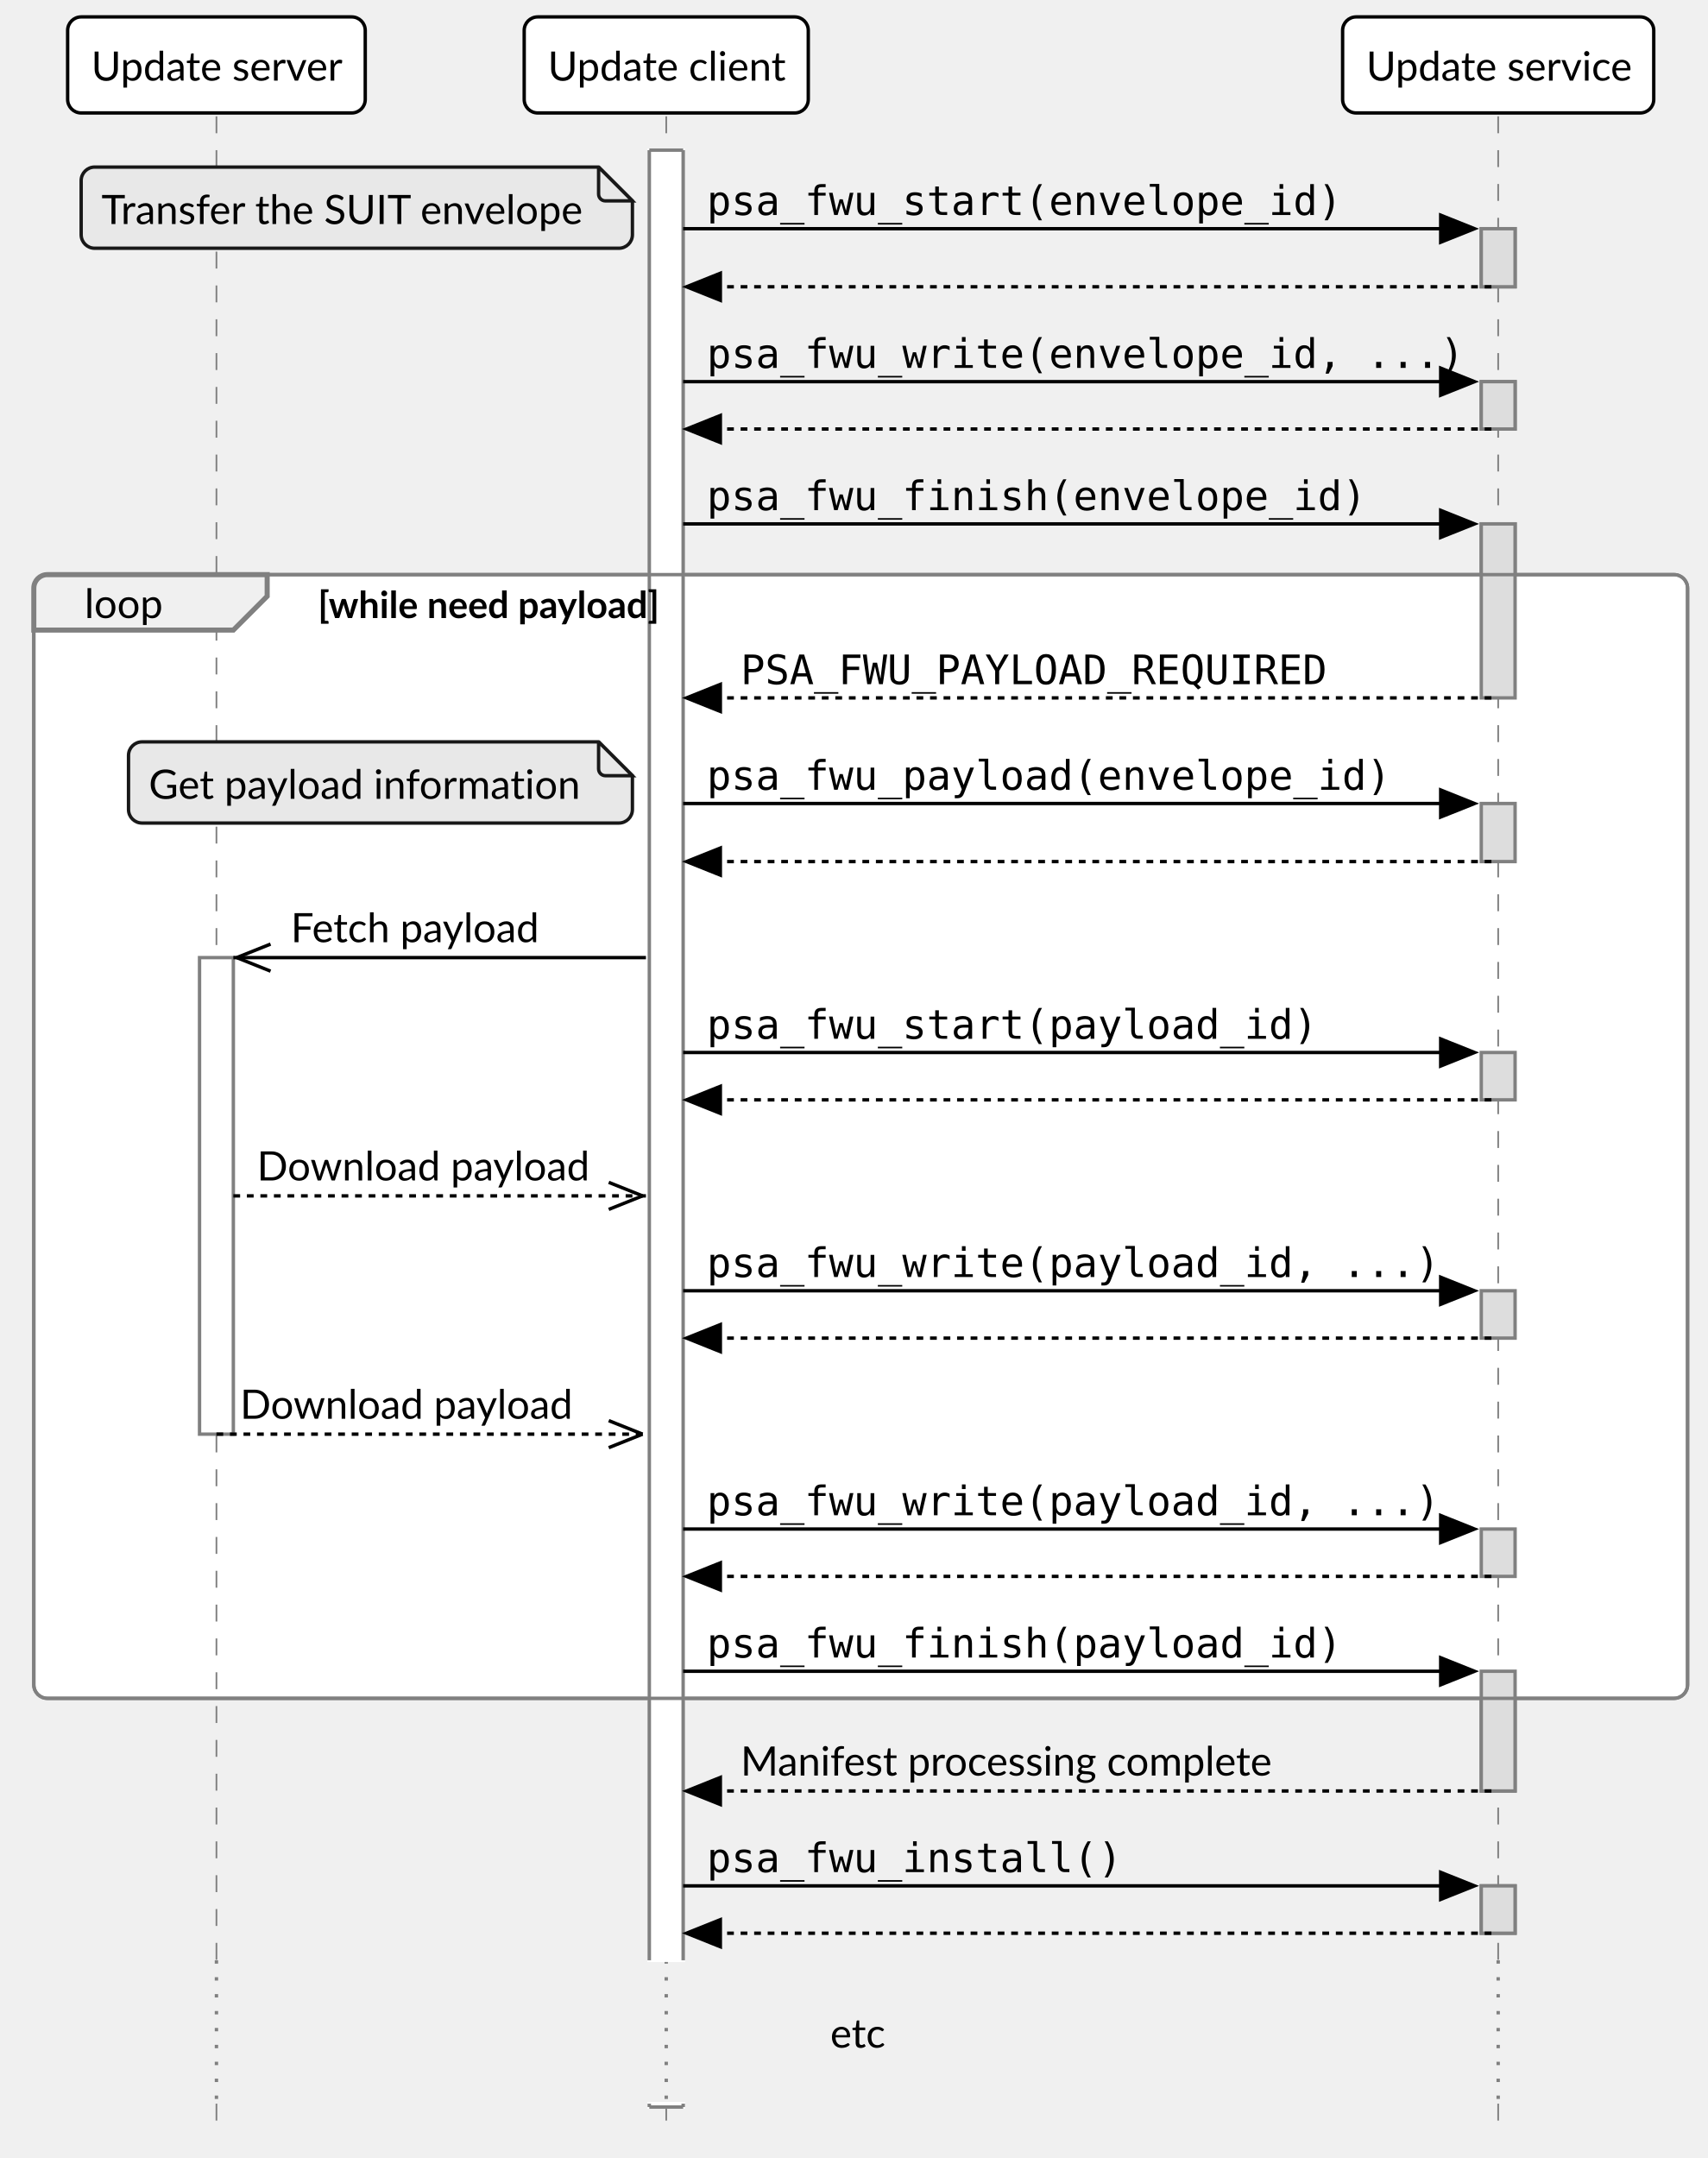
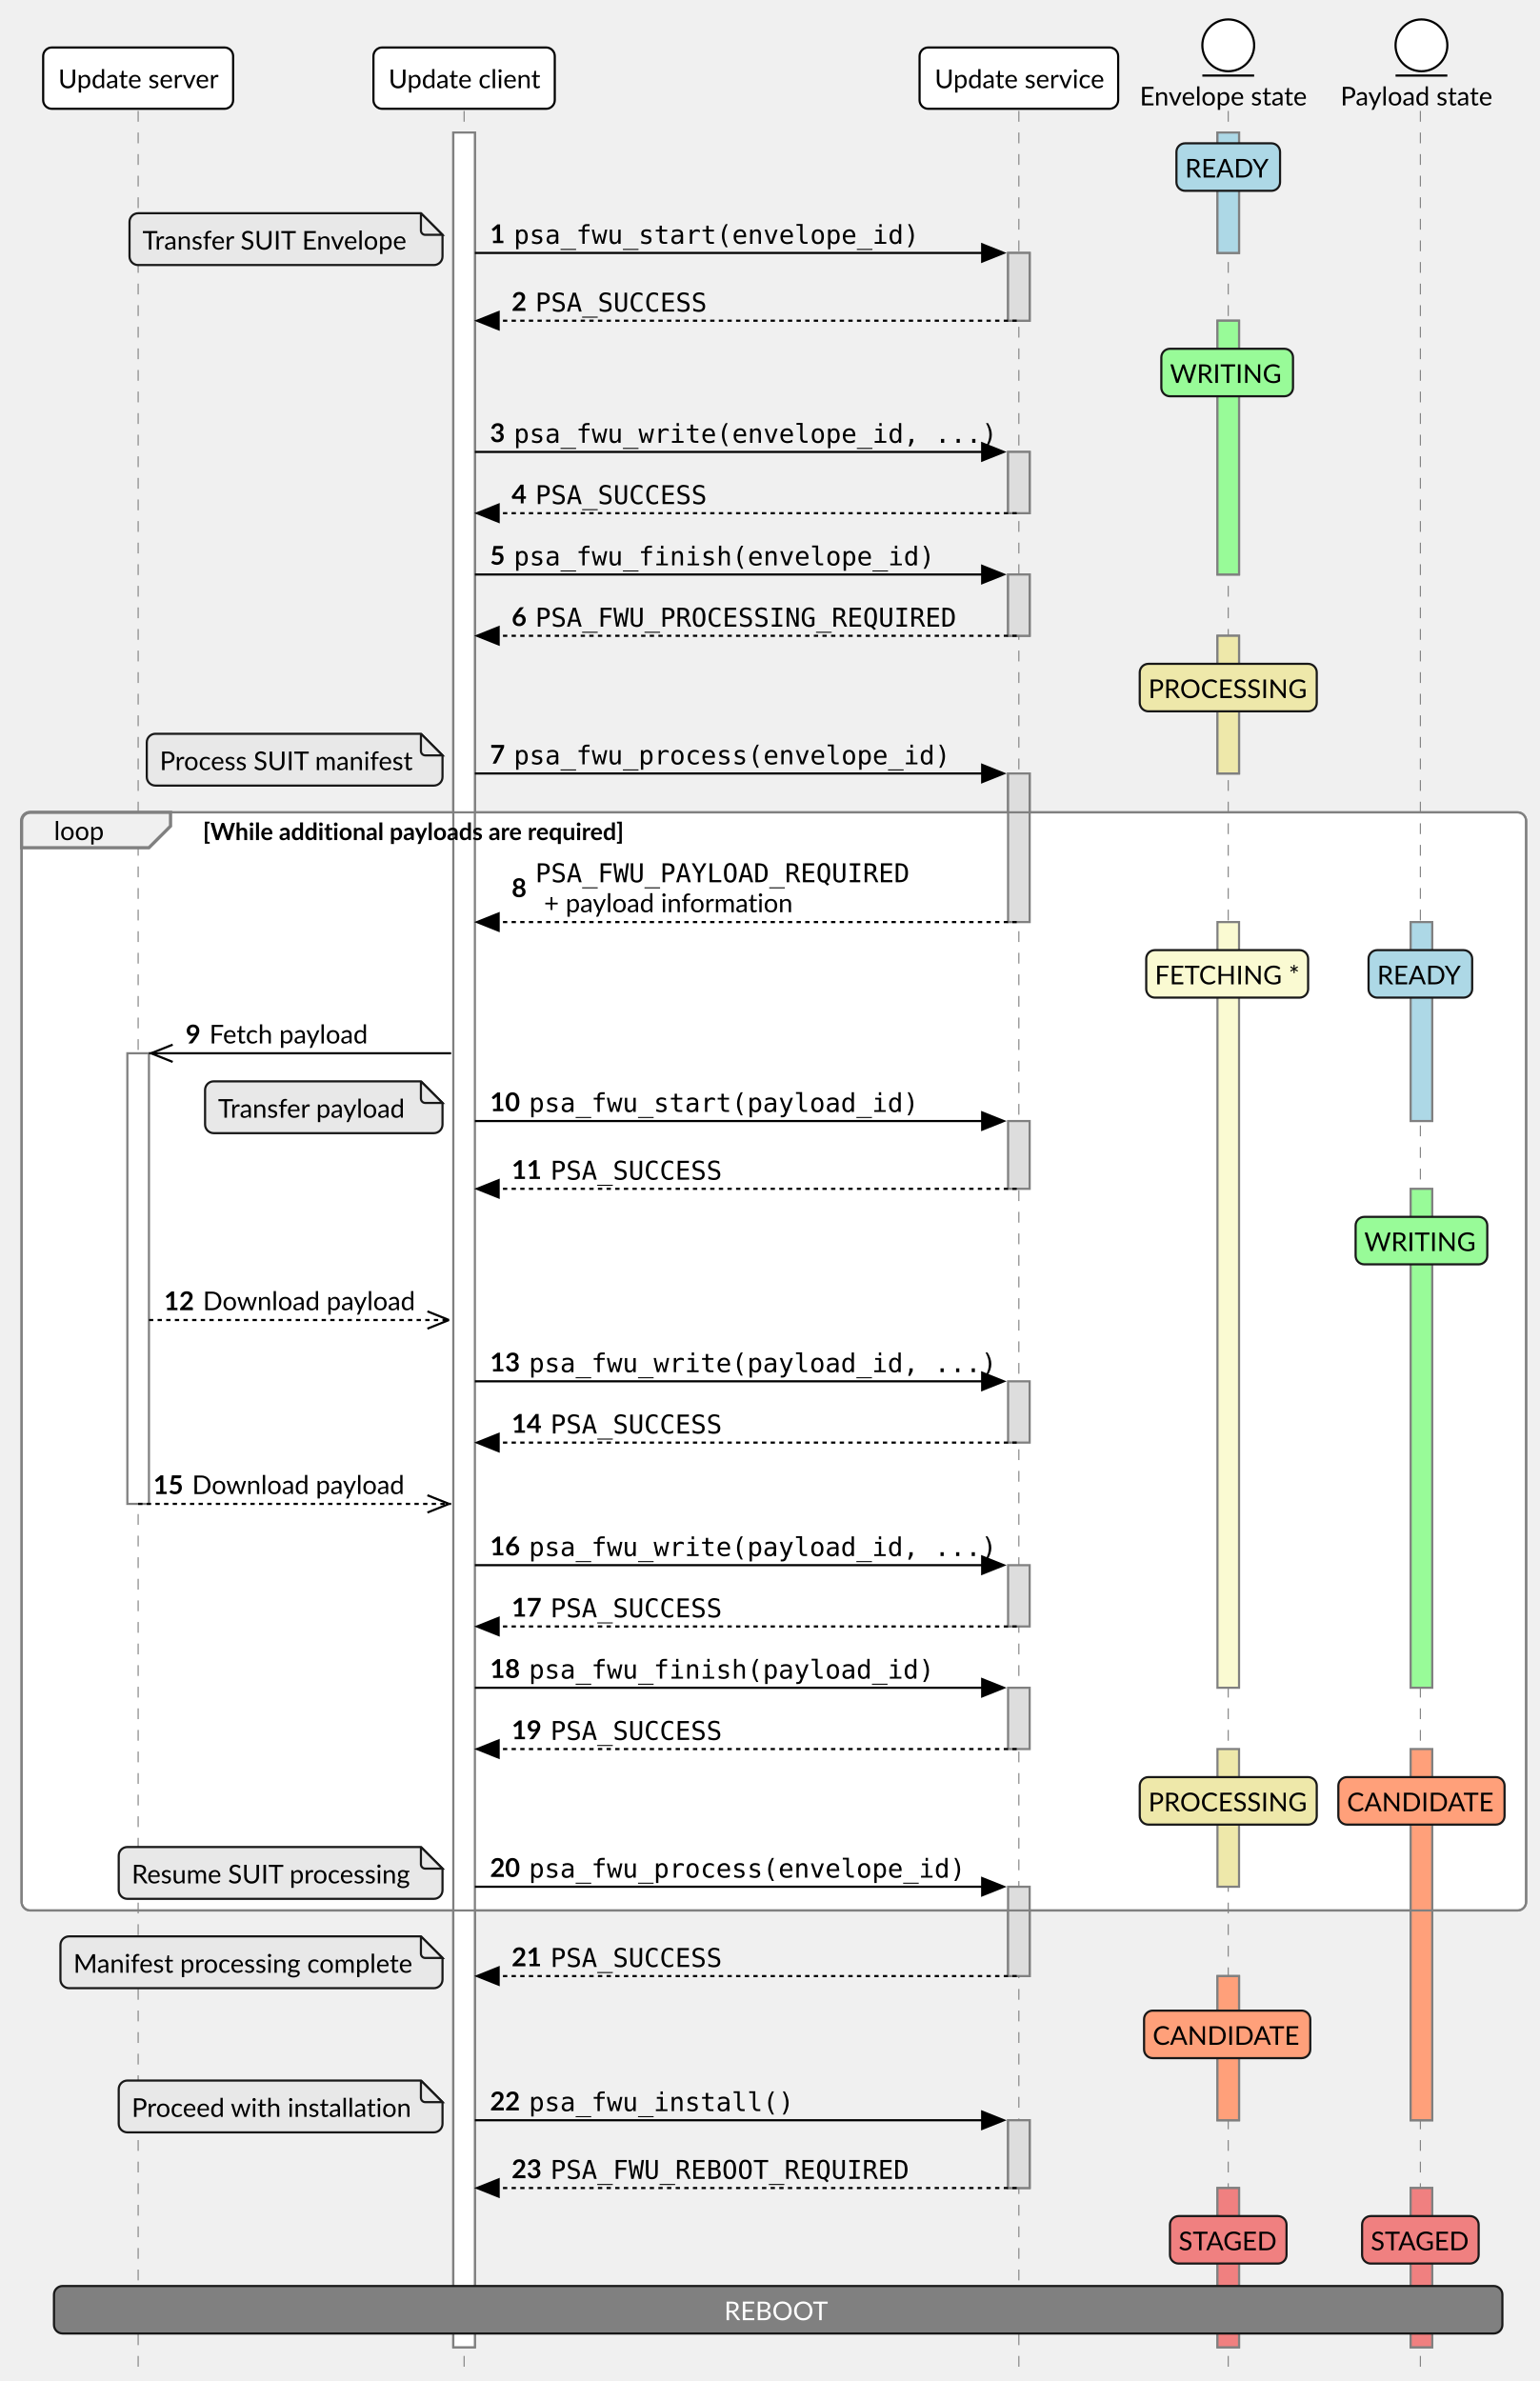
- <svg xmlns="http://www.w3.org/2000/svg" contentStyleType="text/css" height="638px" preserveAspectRatio="none" style="width:505px;height:638px;background:#FFFFFF55;" version="1.1" viewBox="0 0 505 638" width="505px" zoomAndPan="magnify">
+ <svg xmlns="http://www.w3.org/2000/svg" contentStyleType="text/css" height="1103px" preserveAspectRatio="none" style="width:713px;height:1103px;background:#FFFFFF55;" version="1.1" viewBox="0 0 713 1103" width="713px" zoomAndPan="magnify">
  <defs />
  <g>
-     <rect fill="#FFFFFF" height="140.886" style="stroke:#808080;stroke-width:1.0;" width="10" x="59" y="283.113" />
-     <rect fill="#FFFFFF" height="535.151" style="stroke:#FFFFFF;stroke-width:1.0;" width="10" x="192" y="44.392" />
-     <line style="stroke:#808080;stroke-width:1.0;" x1="192" x2="192" y1="44.392" y2="579.543" />
-     <line style="stroke:#808080;stroke-width:1.0;" x1="202" x2="202" y1="44.392" y2="579.543" />
-     <line style="stroke:#808080;stroke-width:1.0;" x1="192" x2="202" y1="44.392" y2="44.392" />
-     <rect fill="#FFFFFF" height="1" style="stroke:#FFFFFF;stroke-width:1.0;" width="10" x="192" y="621.935" />
-     <line style="stroke:#808080;stroke-width:1.0;" x1="192" x2="192" y1="621.935" y2="622.935" />
-     <line style="stroke:#808080;stroke-width:1.0;" x1="202" x2="202" y1="621.935" y2="622.935" />
-     <line style="stroke:#808080;stroke-width:1.0;" x1="192" x2="202" y1="622.935" y2="622.935" />
-     <rect fill="#DDDDDD" height="17.171" style="stroke:#808080;stroke-width:1.0;" width="10" x="438" y="67.614" />
-     <rect fill="#DDDDDD" height="14" style="stroke:#808080;stroke-width:1.0;" width="10" x="438" y="112.835" />
-     <rect fill="#DDDDDD" height="51.443" style="stroke:#808080;stroke-width:1.0;" width="10" x="438" y="154.886" />
-     <rect fill="#DDDDDD" height="17.171" style="stroke:#808080;stroke-width:1.0;" width="10" x="438" y="237.55" />
-     <rect fill="#DDDDDD" height="14" style="stroke:#808080;stroke-width:1.0;" width="10" x="438" y="311.164" />
-     <rect fill="#DDDDDD" height="14" style="stroke:#808080;stroke-width:1.0;" width="10" x="438" y="381.606" />
-     <rect fill="#DDDDDD" height="14" style="stroke:#808080;stroke-width:1.0;" width="10" x="438" y="452.049" />
-     <rect fill="#DDDDDD" height="35.392" style="stroke:#808080;stroke-width:1.0;" width="10" x="438" y="494.1" />
-     <rect fill="#DDDDDD" height="14" style="stroke:#808080;stroke-width:1.0;" width="10" x="438" y="557.543" />
-     <rect fill="#FFFFFF" height="332.214" rx="4" ry="4" style="stroke:#808080;stroke-width:1.0;" width="489" x="10" y="169.886" />
-     <line style="stroke:#808080;stroke-width:0.5;stroke-dasharray:5.0,5.0;" x1="64" x2="64" y1="34.392" y2="579.543" />
-     <line style="stroke:#808080;stroke-width:1.0;stroke-dasharray:1.0,4.0;" x1="64" x2="64" y1="579.543" y2="621.935" />
-     <line style="stroke:#808080;stroke-width:0.5;stroke-dasharray:5.0,5.0;" x1="64" x2="64" y1="621.935" y2="631.935" />
-     <line style="stroke:#808080;stroke-width:0.5;stroke-dasharray:5.0,5.0;" x1="197" x2="197" y1="34.392" y2="579.543" />
-     <line style="stroke:#808080;stroke-width:1.0;stroke-dasharray:1.0,4.0;" x1="197" x2="197" y1="579.543" y2="621.935" />
-     <line style="stroke:#808080;stroke-width:0.5;stroke-dasharray:5.0,5.0;" x1="197" x2="197" y1="621.935" y2="631.935" />
-     <line style="stroke:#808080;stroke-width:0.5;stroke-dasharray:5.0,5.0;" x1="443" x2="443" y1="34.392" y2="579.543" />
-     <line style="stroke:#808080;stroke-width:1.0;stroke-dasharray:1.0,4.0;" x1="443" x2="443" y1="579.543" y2="621.935" />
-     <line style="stroke:#808080;stroke-width:0.5;stroke-dasharray:5.0,5.0;" x1="443" x2="443" y1="621.935" y2="631.935" />
-     <rect fill="#FFFFFF" height="28.392" rx="4" ry="4" style="stroke:#000000;stroke-width:1.0;" width="88" x="20" y="5" />
-     <text fill="#000000" font-family="Lato,sans-serif" font-size="12" lengthAdjust="spacing" textLength="74" x="27" y="23.837">Update server</text>
-     <rect fill="#FFFFFF" height="28.392" rx="4" ry="4" style="stroke:#000000;stroke-width:1.0;" width="84" x="155" y="5" />
-     <text fill="#000000" font-family="Lato,sans-serif" font-size="12" lengthAdjust="spacing" textLength="70" x="162" y="23.837">Update client</text>
-     <rect fill="#FFFFFF" height="28.392" rx="4" ry="4" style="stroke:#000000;stroke-width:1.0;" width="92" x="397" y="5" />
-     <text fill="#000000" font-family="Lato,sans-serif" font-size="12" lengthAdjust="spacing" textLength="78" x="404" y="23.837">Update service</text>
-     <rect fill="#FFFFFF" height="140.886" style="stroke:#808080;stroke-width:1.0;" width="10" x="59" y="283.113" />
-     <rect fill="#FFFFFF" height="535.151" style="stroke:#FFFFFF;stroke-width:1.0;" width="10" x="192" y="44.392" />
-     <line style="stroke:#808080;stroke-width:1.0;" x1="192" x2="192" y1="44.392" y2="579.543" />
-     <line style="stroke:#808080;stroke-width:1.0;" x1="202" x2="202" y1="44.392" y2="579.543" />
-     <line style="stroke:#808080;stroke-width:1.0;" x1="192" x2="202" y1="44.392" y2="44.392" />
-     <rect fill="#FFFFFF" height="1" style="stroke:#FFFFFF;stroke-width:1.0;" width="10" x="192" y="621.935" />
-     <line style="stroke:#808080;stroke-width:1.0;" x1="192" x2="192" y1="621.935" y2="622.935" />
-     <line style="stroke:#808080;stroke-width:1.0;" x1="202" x2="202" y1="621.935" y2="622.935" />
-     <line style="stroke:#808080;stroke-width:1.0;" x1="192" x2="202" y1="622.935" y2="622.935" />
-     <rect fill="#DDDDDD" height="17.171" style="stroke:#808080;stroke-width:1.0;" width="10" x="438" y="67.614" />
-     <rect fill="#DDDDDD" height="14" style="stroke:#808080;stroke-width:1.0;" width="10" x="438" y="112.835" />
-     <rect fill="#DDDDDD" height="51.443" style="stroke:#808080;stroke-width:1.0;" width="10" x="438" y="154.886" />
-     <rect fill="#DDDDDD" height="17.171" style="stroke:#808080;stroke-width:1.0;" width="10" x="438" y="237.55" />
-     <rect fill="#DDDDDD" height="14" style="stroke:#808080;stroke-width:1.0;" width="10" x="438" y="311.164" />
-     <rect fill="#DDDDDD" height="14" style="stroke:#808080;stroke-width:1.0;" width="10" x="438" y="381.606" />
-     <rect fill="#DDDDDD" height="14" style="stroke:#808080;stroke-width:1.0;" width="10" x="438" y="452.049" />
-     <rect fill="#DDDDDD" height="35.392" style="stroke:#808080;stroke-width:1.0;" width="10" x="438" y="494.1" />
-     <rect fill="#DDDDDD" height="14" style="stroke:#808080;stroke-width:1.0;" width="10" x="438" y="557.543" />
-     <polygon fill="#000000" points="426,63.614,436,67.614,426,71.614" style="stroke:#000000;stroke-width:1.0;" />
-     <line style="stroke:#000000;stroke-width:1.0;" x1="202" x2="432" y1="67.614" y2="67.614" />
-     <text fill="#000000" font-family="Consolas,Menlo,monospace" font-size="12" lengthAdjust="spacing" textLength="182" x="209" y="63.551">psa_fwu_start(envelope_id)</text>
-     <path d="M24,53.392 L24,69.392 A4,4 0 0 0 28,73.392 L183,73.392 A4,4 0 0 0 187,69.392 L187,59.392 L177,49.392 L28,49.392 A4,4 0 0 0 24,53.392 " fill="#E8E8E8" style="stroke:#181818;stroke-width:1.0;" />
-     <path d="M177,49.392 L177,57.392 A2,2 0 0 0 179,59.392 L187,59.392 L177,49.392 " fill="#E8E8E8" style="stroke:#181818;stroke-width:1.0;" />
-     <text fill="#000000" font-family="Lato,sans-serif" font-size="12" lengthAdjust="spacing" textLength="142" x="30" y="66.23">Transfer the SUIT envelope</text>
-     <polygon fill="#000000" points="213,80.784,203,84.784,213,88.784" style="stroke:#000000;stroke-width:1.0;" />
-     <line style="stroke:#000000;stroke-width:1.0;stroke-dasharray:2.0,2.0;" x1="207" x2="442" y1="84.784" y2="84.784" />
-     <polygon fill="#000000" points="426,108.835,436,112.835,426,116.835" style="stroke:#000000;stroke-width:1.0;" />
-     <line style="stroke:#000000;stroke-width:1.0;" x1="202" x2="432" y1="112.835" y2="112.835" />
-     <text fill="#000000" font-family="Consolas,Menlo,monospace" font-size="12" lengthAdjust="spacing" textLength="217" x="209" y="108.772">psa_fwu_write(envelope_id, ...)</text>
-     <polygon fill="#000000" points="213,122.835,203,126.835,213,130.835" style="stroke:#000000;stroke-width:1.0;" />
-     <line style="stroke:#000000;stroke-width:1.0;stroke-dasharray:2.0,2.0;" x1="207" x2="442" y1="126.835" y2="126.835" />
-     <polygon fill="#000000" points="426,150.886,436,154.886,426,158.886" style="stroke:#000000;stroke-width:1.0;" />
-     <line style="stroke:#000000;stroke-width:1.0;" x1="202" x2="432" y1="154.886" y2="154.886" />
-     <text fill="#000000" font-family="Consolas,Menlo,monospace" font-size="12" lengthAdjust="spacing" textLength="189" x="209" y="150.823">psa_fwu_finish(envelope_id)</text>
-     <path d="M14,169.886 L79,169.886 L79,176.278 L69,186.278 L10,186.278 L10,173.886 A4,4 0 0 1 14,169.886 " fill="#F0F0F0" style="stroke:#808080;stroke-width:1.5;" />
-     <rect fill="none" height="332.214" rx="4" ry="4" style="stroke:#808080;stroke-width:1.0;" width="489" x="10" y="169.886" />
-     <text fill="#000000" font-family="Lato,sans-serif" font-size="12" lengthAdjust="spacing" textLength="24" x="25" y="182.723">loop</text>
-     <text fill="#000000" font-family="Lato,sans-serif" font-size="11" font-weight="bold" lengthAdjust="spacing" textLength="100" x="94" y="182.729">[while need payload]</text>
-     <polygon fill="#000000" points="213,202.329,203,206.329,213,210.329" style="stroke:#000000;stroke-width:1.0;" />
-     <line style="stroke:#000000;stroke-width:1.0;stroke-dasharray:2.0,2.0;" x1="207" x2="442" y1="206.329" y2="206.329" />
-     <text fill="#000000" font-family="Consolas,Menlo,monospace" font-size="12" lengthAdjust="spacing" textLength="168" x="219" y="202.266">PSA_FWU_PAYLOAD_REQUIRED</text>
-     <polygon fill="#000000" points="426,233.55,436,237.55,426,241.55" style="stroke:#000000;stroke-width:1.0;" />
-     <line style="stroke:#000000;stroke-width:1.0;" x1="202" x2="432" y1="237.55" y2="237.55" />
-     <text fill="#000000" font-family="Consolas,Menlo,monospace" font-size="12" lengthAdjust="spacing" textLength="196" x="209" y="233.488">psa_fwu_payload(envelope_id)</text>
-     <path d="M38,223.329 L38,239.329 A4,4 0 0 0 42,243.329 L183,243.329 A4,4 0 0 0 187,239.329 L187,229.329 L177,219.329 L42,219.329 A4,4 0 0 0 38,223.329 " fill="#E8E8E8" style="stroke:#181818;stroke-width:1.0;" />
-     <path d="M177,219.329 L177,227.329 A2,2 0 0 0 179,229.329 L187,229.329 L177,219.329 " fill="#E8E8E8" style="stroke:#181818;stroke-width:1.0;" />
-     <text fill="#000000" font-family="Lato,sans-serif" font-size="12" lengthAdjust="spacing" textLength="128" x="44" y="236.166">Get payload information</text>
-     <polygon fill="#000000" points="213,250.721,203,254.721,213,258.721" style="stroke:#000000;stroke-width:1.0;" />
-     <line style="stroke:#000000;stroke-width:1.0;stroke-dasharray:2.0,2.0;" x1="207" x2="442" y1="254.721" y2="254.721" />
-     <line style="stroke:#000000;stroke-width:1.0;" x1="70" x2="80" y1="283.113" y2="279.113" />
-     <line style="stroke:#000000;stroke-width:1.0;" x1="70" x2="80" y1="283.113" y2="287.113" />
-     <line style="stroke:#000000;stroke-width:1.0;" x1="69" x2="191" y1="283.113" y2="283.113" />
-     <text fill="#000000" font-family="Lato,sans-serif" font-size="12" lengthAdjust="spacing" textLength="74" x="86" y="278.558">Fetch payload</text>
-     <polygon fill="#000000" points="426,307.164,436,311.164,426,315.164" style="stroke:#000000;stroke-width:1.0;" />
-     <line style="stroke:#000000;stroke-width:1.0;" x1="202" x2="432" y1="311.164" y2="311.164" />
-     <text fill="#000000" font-family="Consolas,Menlo,monospace" font-size="12" lengthAdjust="spacing" textLength="175" x="209" y="307.101">psa_fwu_start(payload_id)</text>
-     <polygon fill="#000000" points="213,321.164,203,325.164,213,329.164" style="stroke:#000000;stroke-width:1.0;" />
-     <line style="stroke:#000000;stroke-width:1.0;stroke-dasharray:2.0,2.0;" x1="207" x2="442" y1="325.164" y2="325.164" />
-     <line style="stroke:#000000;stroke-width:1.0;" x1="190" x2="180" y1="353.556" y2="349.556" />
-     <line style="stroke:#000000;stroke-width:1.0;" x1="190" x2="180" y1="353.556" y2="357.556" />
-     <line style="stroke:#000000;stroke-width:1.0;stroke-dasharray:2.0,2.0;" x1="69" x2="191" y1="353.556" y2="353.556" />
-     <text fill="#000000" font-family="Lato,sans-serif" font-size="12" lengthAdjust="spacing" textLength="99" x="76" y="349.001">Download payload</text>
-     <polygon fill="#000000" points="426,377.606,436,381.606,426,385.606" style="stroke:#000000;stroke-width:1.0;" />
-     <line style="stroke:#000000;stroke-width:1.0;" x1="202" x2="432" y1="381.606" y2="381.606" />
-     <text fill="#000000" font-family="Consolas,Menlo,monospace" font-size="12" lengthAdjust="spacing" textLength="210" x="209" y="377.544">psa_fwu_write(payload_id, ...)</text>
-     <polygon fill="#000000" points="213,391.606,203,395.606,213,399.606" style="stroke:#000000;stroke-width:1.0;" />
-     <line style="stroke:#000000;stroke-width:1.0;stroke-dasharray:2.0,2.0;" x1="207" x2="442" y1="395.606" y2="395.606" />
-     <line style="stroke:#000000;stroke-width:1.0;" x1="190" x2="180" y1="423.998" y2="419.998" />
-     <line style="stroke:#000000;stroke-width:1.0;" x1="190" x2="180" y1="423.998" y2="427.998" />
-     <line style="stroke:#000000;stroke-width:1.0;stroke-dasharray:2.0,2.0;" x1="64" x2="191" y1="423.998" y2="423.998" />
-     <text fill="#000000" font-family="Lato,sans-serif" font-size="12" lengthAdjust="spacing" textLength="99" x="71" y="419.444">Download payload</text>
-     <polygon fill="#000000" points="426,448.049,436,452.049,426,456.049" style="stroke:#000000;stroke-width:1.0;" />
-     <line style="stroke:#000000;stroke-width:1.0;" x1="202" x2="432" y1="452.049" y2="452.049" />
-     <text fill="#000000" font-family="Consolas,Menlo,monospace" font-size="12" lengthAdjust="spacing" textLength="210" x="209" y="447.987">psa_fwu_write(payload_id, ...)</text>
-     <polygon fill="#000000" points="213,462.049,203,466.049,213,470.049" style="stroke:#000000;stroke-width:1.0;" />
-     <line style="stroke:#000000;stroke-width:1.0;stroke-dasharray:2.0,2.0;" x1="207" x2="442" y1="466.049" y2="466.049" />
-     <polygon fill="#000000" points="426,490.1,436,494.1,426,498.1" style="stroke:#000000;stroke-width:1.0;" />
-     <line style="stroke:#000000;stroke-width:1.0;" x1="202" x2="432" y1="494.1" y2="494.1" />
-     <text fill="#000000" font-family="Consolas,Menlo,monospace" font-size="12" lengthAdjust="spacing" textLength="182" x="209" y="490.038">psa_fwu_finish(payload_id)</text>
-     <polygon fill="#000000" points="213,525.492,203,529.492,213,533.492" style="stroke:#000000;stroke-width:1.0;" />
-     <line style="stroke:#000000;stroke-width:1.0;stroke-dasharray:2.0,2.0;" x1="207" x2="442" y1="529.492" y2="529.492" />
-     <text fill="#000000" font-family="Lato,sans-serif" font-size="12" lengthAdjust="spacing" textLength="156" x="219" y="524.938">Manifest processing complete</text>
-     <polygon fill="#000000" points="426,553.543,436,557.543,426,561.543" style="stroke:#000000;stroke-width:1.0;" />
-     <line style="stroke:#000000;stroke-width:1.0;" x1="202" x2="432" y1="557.543" y2="557.543" />
-     <text fill="#000000" font-family="Consolas,Menlo,monospace" font-size="12" lengthAdjust="spacing" textLength="119" x="209" y="553.481">psa_fwu_install()</text>
-     <polygon fill="#000000" points="213,567.543,203,571.543,213,575.543" style="stroke:#000000;stroke-width:1.0;" />
-     <line style="stroke:#000000;stroke-width:1.0;stroke-dasharray:2.0,2.0;" x1="207" x2="442" y1="571.543" y2="571.543" />
-     <text fill="#000000" font-family="Lato,sans-serif" font-size="12" lengthAdjust="spacing" textLength="16" x="245.5" y="605.38">etc</text>
+     <rect fill="#FFFFFF" height="208.745" style="stroke:#808080;stroke-width:1.0;" width="10" x="59" y="487.932" />
+     <rect fill="#FFFFFF" height="1025.99" style="stroke:#808080;stroke-width:1.0;" width="10" x="210" y="61.392" />
+     <rect fill="#DDDDDD" height="31.392" style="stroke:#808080;stroke-width:1.0;" width="10" x="467" y="117.176" />
+     <rect fill="#DDDDDD" height="28.392" style="stroke:#808080;stroke-width:1.0;" width="10" x="467" y="209.352" />
+     <rect fill="#DDDDDD" height="28.392" style="stroke:#808080;stroke-width:1.0;" width="10" x="467" y="266.137" />
+     <rect fill="#DDDDDD" height="68.835" style="stroke:#808080;stroke-width:1.0;" width="10" x="467" y="358.313" />
+     <rect fill="#DDDDDD" height="31.392" style="stroke:#808080;stroke-width:1.0;" width="10" x="467" y="519.324" />
+     <rect fill="#DDDDDD" height="28.392" style="stroke:#808080;stroke-width:1.0;" width="10" x="467" y="639.893" />
+     <rect fill="#DDDDDD" height="28.392" style="stroke:#808080;stroke-width:1.0;" width="10" x="467" y="725.069" />
+     <rect fill="#DDDDDD" height="28.392" style="stroke:#808080;stroke-width:1.0;" width="10" x="467" y="781.853" />
+     <rect fill="#DDDDDD" height="41.392" style="stroke:#808080;stroke-width:1.0;" width="10" x="467" y="874.029" />
+     <rect fill="#DDDDDD" height="31.392" style="stroke:#808080;stroke-width:1.0;" width="10" x="467" y="982.206" />
+     <rect fill="#ADD8E6" height="55.784" style="stroke:#808080;stroke-width:1.0;" width="10" x="564" y="61.392" />
+     <rect fill="#98FB98" height="117.568" style="stroke:#808080;stroke-width:1.0;" width="10" x="564" y="148.568" />
+     <rect fill="#EEE8AA" height="63.784" style="stroke:#808080;stroke-width:1.0;" width="10" x="564" y="294.529" />
+     <rect fill="#FAFAD2" height="354.705" style="stroke:#808080;stroke-width:1.0;" width="10" x="564" y="427.148" />
+     <rect fill="#EEE8AA" height="63.784" style="stroke:#808080;stroke-width:1.0;" width="10" x="564" y="810.245" />
+     <rect fill="#FFA07A" height="66.784" style="stroke:#808080;stroke-width:1.0;" width="10" x="564" y="915.421" />
+     <rect fill="#F08080" height="73.784" style="stroke:#808080;stroke-width:1.0;" width="10" x="564" y="1013.598" />
+     <rect fill="#ADD8E6" height="92.176" style="stroke:#808080;stroke-width:1.0;" width="10" x="653.5" y="427.148" />
+     <rect fill="#98FB98" height="231.137" style="stroke:#808080;stroke-width:1.0;" width="10" x="653.5" y="550.716" />
+     <rect fill="#FFA07A" height="171.96" style="stroke:#808080;stroke-width:1.0;" width="10" x="653.5" y="810.245" />
+     <rect fill="#F08080" height="73.784" style="stroke:#808080;stroke-width:1.0;" width="10" x="653.5" y="1013.598" />
+     <rect fill="#FFFFFF" height="508.716" rx="4" ry="4" style="stroke:#808080;stroke-width:1.0;" width="697" x="10" y="376.313" />
+     <line style="stroke:#808080;stroke-width:0.5;stroke-dasharray:5.0,5.0;" x1="64" x2="64" y1="51.392" y2="1096.382" />
+     <line style="stroke:#808080;stroke-width:0.5;stroke-dasharray:5.0,5.0;" x1="215" x2="215" y1="51.392" y2="1096.382" />
+     <line style="stroke:#808080;stroke-width:0.5;stroke-dasharray:5.0,5.0;" x1="472" x2="472" y1="51.392" y2="1096.382" />
+     <line style="stroke:#808080;stroke-width:0.5;stroke-dasharray:5.0,5.0;" x1="569" x2="569" y1="51.392" y2="1096.382" />
+     <line style="stroke:#808080;stroke-width:0.5;stroke-dasharray:5.0,5.0;" x1="658" x2="658" y1="51.392" y2="1096.382" />
+     <rect fill="#FFFFFF" height="28.392" rx="4" ry="4" style="stroke:#000000;stroke-width:1.0;" width="88" x="20" y="22" />
+     <text fill="#000000" font-family="Lato,sans-serif" font-size="12" lengthAdjust="spacing" textLength="74" x="27" y="40.837">Update server</text>
+     <rect fill="#FFFFFF" height="28.392" rx="4" ry="4" style="stroke:#000000;stroke-width:1.0;" width="84" x="173" y="22" />
+     <text fill="#000000" font-family="Lato,sans-serif" font-size="12" lengthAdjust="spacing" textLength="70" x="180" y="40.837">Update client</text>
+     <rect fill="#FFFFFF" height="28.392" rx="4" ry="4" style="stroke:#000000;stroke-width:1.0;" width="92" x="426" y="22" />
+     <text fill="#000000" font-family="Lato,sans-serif" font-size="12" lengthAdjust="spacing" textLength="78" x="433" y="40.837">Update service</text>
+     <text fill="#000000" font-family="Lato,sans-serif" font-size="12" lengthAdjust="spacing" textLength="76" x="528" y="48.837">Envelope state</text>
+     <ellipse cx="569" cy="21" fill="#FFFFFF" rx="12" ry="12" style="stroke:#000000;stroke-width:1.0;" />
+     <line style="stroke:#000000;stroke-width:1.0;" x1="557" x2="581" y1="35" y2="35" />
+     <text fill="#000000" font-family="Lato,sans-serif" font-size="12" lengthAdjust="spacing" textLength="69" x="621" y="48.837">Payload state</text>
+     <ellipse cx="658.5" cy="21" fill="#FFFFFF" rx="12" ry="12" style="stroke:#000000;stroke-width:1.0;" />
+     <line style="stroke:#000000;stroke-width:1.0;" x1="646.5" x2="670.5" y1="35" y2="35" />
+     <rect fill="#FFFFFF" height="208.745" style="stroke:#808080;stroke-width:1.0;" width="10" x="59" y="487.932" />
+     <rect fill="#FFFFFF" height="1025.99" style="stroke:#808080;stroke-width:1.0;" width="10" x="210" y="61.392" />
+     <rect fill="#DDDDDD" height="31.392" style="stroke:#808080;stroke-width:1.0;" width="10" x="467" y="117.176" />
+     <rect fill="#DDDDDD" height="28.392" style="stroke:#808080;stroke-width:1.0;" width="10" x="467" y="209.352" />
+     <rect fill="#DDDDDD" height="28.392" style="stroke:#808080;stroke-width:1.0;" width="10" x="467" y="266.137" />
+     <rect fill="#DDDDDD" height="68.835" style="stroke:#808080;stroke-width:1.0;" width="10" x="467" y="358.313" />
+     <rect fill="#DDDDDD" height="31.392" style="stroke:#808080;stroke-width:1.0;" width="10" x="467" y="519.324" />
+     <rect fill="#DDDDDD" height="28.392" style="stroke:#808080;stroke-width:1.0;" width="10" x="467" y="639.893" />
+     <rect fill="#DDDDDD" height="28.392" style="stroke:#808080;stroke-width:1.0;" width="10" x="467" y="725.069" />
+     <rect fill="#DDDDDD" height="28.392" style="stroke:#808080;stroke-width:1.0;" width="10" x="467" y="781.853" />
+     <rect fill="#DDDDDD" height="41.392" style="stroke:#808080;stroke-width:1.0;" width="10" x="467" y="874.029" />
+     <rect fill="#DDDDDD" height="31.392" style="stroke:#808080;stroke-width:1.0;" width="10" x="467" y="982.206" />
+     <rect fill="#ADD8E6" height="55.784" style="stroke:#808080;stroke-width:1.0;" width="10" x="564" y="61.392" />
+     <rect fill="#98FB98" height="117.568" style="stroke:#808080;stroke-width:1.0;" width="10" x="564" y="148.568" />
+     <rect fill="#EEE8AA" height="63.784" style="stroke:#808080;stroke-width:1.0;" width="10" x="564" y="294.529" />
+     <rect fill="#FAFAD2" height="354.705" style="stroke:#808080;stroke-width:1.0;" width="10" x="564" y="427.148" />
+     <rect fill="#EEE8AA" height="63.784" style="stroke:#808080;stroke-width:1.0;" width="10" x="564" y="810.245" />
+     <rect fill="#FFA07A" height="66.784" style="stroke:#808080;stroke-width:1.0;" width="10" x="564" y="915.421" />
+     <rect fill="#F08080" height="73.784" style="stroke:#808080;stroke-width:1.0;" width="10" x="564" y="1013.598" />
+     <rect fill="#ADD8E6" height="92.176" style="stroke:#808080;stroke-width:1.0;" width="10" x="653.5" y="427.148" />
+     <rect fill="#98FB98" height="231.137" style="stroke:#808080;stroke-width:1.0;" width="10" x="653.5" y="550.716" />
+     <rect fill="#FFA07A" height="171.96" style="stroke:#808080;stroke-width:1.0;" width="10" x="653.5" y="810.245" />
+     <rect fill="#F08080" height="73.784" style="stroke:#808080;stroke-width:1.0;" width="10" x="653.5" y="1013.598" />
+     <rect fill="#ADD8E6" height="22" rx="4" ry="4" style="stroke:#181818;stroke-width:1.0;" width="48" x="545" y="66.392" />
+     <text fill="#000000" font-family="Lato,sans-serif" font-size="12" lengthAdjust="spacing" textLength="40" x="549" y="82.23">READY</text>
+     <polygon fill="#000000" points="455,113.176,465,117.176,455,121.176" style="stroke:#000000;stroke-width:1.0;" />
+     <line style="stroke:#000000;stroke-width:1.0;" x1="220" x2="461" y1="117.176" y2="117.176" />
+     <text fill="#000000" font-family="Lato,sans-serif" font-size="12" font-weight="bold" lengthAdjust="spacing" textLength="7" x="227" y="112.622">1</text>
+     <text fill="#000000" font-family="Consolas,Menlo,monospace" font-size="12" lengthAdjust="spacing" textLength="182" x="238" y="112.943">psa_fwu_start(envelope_id)</text>
+     <path d="M60,102.784 L60,118.784 A4,4 0 0 0 64,122.784 L201,122.784 A4,4 0 0 0 205,118.784 L205,108.784 L195,98.784 L64,98.784 A4,4 0 0 0 60,102.784 " fill="#E8E8E8" style="stroke:#181818;stroke-width:1.0;" />
+     <path d="M195,98.784 L195,106.784 A2,2 0 0 0 197,108.784 L205,108.784 L195,98.784 " fill="#E8E8E8" style="stroke:#181818;stroke-width:1.0;" />
+     <text fill="#000000" font-family="Lato,sans-serif" font-size="12" lengthAdjust="spacing" textLength="124" x="66" y="115.622">Transfer SUIT Envelope</text>
+     <polygon fill="#000000" points="231,144.568,221,148.568,231,152.568" style="stroke:#000000;stroke-width:1.0;" />
+     <line style="stroke:#000000;stroke-width:1.0;stroke-dasharray:2.0,2.0;" x1="225" x2="471" y1="148.568" y2="148.568" />
+     <text fill="#000000" font-family="Lato,sans-serif" font-size="12" font-weight="bold" lengthAdjust="spacing" textLength="7" x="237" y="144.014">2</text>
+     <text fill="#000000" font-family="Consolas,Menlo,monospace" font-size="12" lengthAdjust="spacing" textLength="77" x="248" y="144.335">PSA_SUCCESS</text>
+     <rect fill="#98FB98" height="22" rx="4" ry="4" style="stroke:#181818;stroke-width:1.0;" width="61" x="538" y="161.568" />
+     <text fill="#000000" font-family="Lato,sans-serif" font-size="12" lengthAdjust="spacing" textLength="53" x="542" y="177.406">WRITING</text>
+     <polygon fill="#000000" points="455,205.352,465,209.352,455,213.352" style="stroke:#000000;stroke-width:1.0;" />
+     <line style="stroke:#000000;stroke-width:1.0;" x1="220" x2="461" y1="209.352" y2="209.352" />
+     <text fill="#000000" font-family="Lato,sans-serif" font-size="12" font-weight="bold" lengthAdjust="spacing" textLength="7" x="227" y="204.798">3</text>
+     <text fill="#000000" font-family="Consolas,Menlo,monospace" font-size="12" lengthAdjust="spacing" textLength="217" x="238" y="205.119">psa_fwu_write(envelope_id, ...)</text>
+     <polygon fill="#000000" points="231,233.745,221,237.745,231,241.745" style="stroke:#000000;stroke-width:1.0;" />
+     <line style="stroke:#000000;stroke-width:1.0;stroke-dasharray:2.0,2.0;" x1="225" x2="471" y1="237.745" y2="237.745" />
+     <text fill="#000000" font-family="Lato,sans-serif" font-size="12" font-weight="bold" lengthAdjust="spacing" textLength="7" x="237" y="233.19">4</text>
+     <text fill="#000000" font-family="Consolas,Menlo,monospace" font-size="12" lengthAdjust="spacing" textLength="77" x="248" y="233.512">PSA_SUCCESS</text>
+     <polygon fill="#000000" points="455,262.137,465,266.137,455,270.137" style="stroke:#000000;stroke-width:1.0;" />
+     <line style="stroke:#000000;stroke-width:1.0;" x1="220" x2="461" y1="266.137" y2="266.137" />
+     <text fill="#000000" font-family="Lato,sans-serif" font-size="12" font-weight="bold" lengthAdjust="spacing" textLength="7" x="227" y="261.582">5</text>
+     <text fill="#000000" font-family="Consolas,Menlo,monospace" font-size="12" lengthAdjust="spacing" textLength="189" x="238" y="261.904">psa_fwu_finish(envelope_id)</text>
+     <polygon fill="#000000" points="231,290.529,221,294.529,231,298.529" style="stroke:#000000;stroke-width:1.0;" />
+     <line style="stroke:#000000;stroke-width:1.0;stroke-dasharray:2.0,2.0;" x1="225" x2="471" y1="294.529" y2="294.529" />
+     <text fill="#000000" font-family="Lato,sans-serif" font-size="12" font-weight="bold" lengthAdjust="spacing" textLength="7" x="237" y="289.974">6</text>
+     <text fill="#000000" font-family="Consolas,Menlo,monospace" font-size="12" lengthAdjust="spacing" textLength="189" x="248" y="290.296">PSA_FWU_PROCESSING_REQUIRED</text>
+     <rect fill="#EEE8AA" height="22" rx="4" ry="4" style="stroke:#181818;stroke-width:1.0;" width="82" x="528" y="307.529" />
+     <text fill="#000000" font-family="Lato,sans-serif" font-size="12" lengthAdjust="spacing" textLength="74" x="532" y="323.366">PROCESSING</text>
+     <polygon fill="#000000" points="455,354.313,465,358.313,455,362.313" style="stroke:#000000;stroke-width:1.0;" />
+     <line style="stroke:#000000;stroke-width:1.0;" x1="220" x2="461" y1="358.313" y2="358.313" />
+     <text fill="#000000" font-family="Lato,sans-serif" font-size="12" font-weight="bold" lengthAdjust="spacing" textLength="7" x="227" y="353.758">7</text>
+     <text fill="#000000" font-family="Consolas,Menlo,monospace" font-size="12" lengthAdjust="spacing" textLength="196" x="238" y="354.08">psa_fwu_process(envelope_id)</text>
+     <path d="M68,343.921 L68,359.921 A4,4 0 0 0 72,363.921 L201,363.921 A4,4 0 0 0 205,359.921 L205,349.921 L195,339.921 L72,339.921 A4,4 0 0 0 68,343.921 " fill="#E8E8E8" style="stroke:#181818;stroke-width:1.0;" />
+     <path d="M195,339.921 L195,347.921 A2,2 0 0 0 197,349.921 L205,349.921 L195,339.921 " fill="#E8E8E8" style="stroke:#181818;stroke-width:1.0;" />
+     <text fill="#000000" font-family="Lato,sans-serif" font-size="12" lengthAdjust="spacing" textLength="116" x="74" y="356.758">Process SUIT manifest</text>
+     <path d="M14,376.313 L79,376.313 L79,382.705 L69,392.705 L10,392.705 L10,380.313 A4,4 0 0 1 14,376.313 " fill="#F0F0F0" style="stroke:#808080;stroke-width:1.5;" />
+     <rect fill="none" height="508.716" rx="4" ry="4" style="stroke:#808080;stroke-width:1.0;" width="697" x="10" y="376.313" />
+     <text fill="#000000" font-family="Lato,sans-serif" font-size="12" lengthAdjust="spacing" textLength="24" x="25" y="389.151">loop</text>
+     <text fill="#000000" font-family="Lato,sans-serif" font-size="11" font-weight="bold" lengthAdjust="spacing" textLength="197" x="94" y="389.156">[While additional payloads are required]</text>
+     <polygon fill="#000000" points="231,423.148,221,427.148,231,431.148" style="stroke:#000000;stroke-width:1.0;" />
+     <line style="stroke:#000000;stroke-width:1.0;stroke-dasharray:2.0,2.0;" x1="225" x2="471" y1="427.148" y2="427.148" />
+     <text fill="#000000" font-family="Lato,sans-serif" font-size="12" font-weight="bold" lengthAdjust="spacing" textLength="7" x="237" y="415.568">8</text>
+     <text fill="#000000" font-family="Consolas,Menlo,monospace" font-size="12" lengthAdjust="spacing" textLength="168" x="248" y="408.693">PSA_FWU_PAYLOAD_REQUIRED</text>
+     <text fill="#000000" font-family="Lato,sans-serif" font-size="12" lengthAdjust="spacing" textLength="116" x="252" y="422.593">+ payload information</text>
+     <rect fill="#FAFAD2" height="22" rx="4" ry="4" style="stroke:#181818;stroke-width:1.0;" width="75" x="531" y="440.148" />
+     <text fill="#000000" font-family="Lato,sans-serif" font-size="12" lengthAdjust="spacing" textLength="67" x="535" y="455.985">FETCHING *</text>
+     <rect fill="#ADD8E6" height="22" rx="4" ry="4" style="stroke:#181818;stroke-width:1.0;" width="48" x="634" y="440.148" />
+     <text fill="#000000" font-family="Lato,sans-serif" font-size="12" lengthAdjust="spacing" textLength="40" x="638" y="455.985">READY</text>
+     <line style="stroke:#000000;stroke-width:1.0;" x1="70" x2="80" y1="487.932" y2="483.932" />
+     <line style="stroke:#000000;stroke-width:1.0;" x1="70" x2="80" y1="487.932" y2="491.932" />
+     <line style="stroke:#000000;stroke-width:1.0;" x1="69" x2="209" y1="487.932" y2="487.932" />
+     <text fill="#000000" font-family="Lato,sans-serif" font-size="12" font-weight="bold" lengthAdjust="spacing" textLength="7" x="86" y="483.377">9</text>
+     <text fill="#000000" font-family="Lato,sans-serif" font-size="12" lengthAdjust="spacing" textLength="74" x="97" y="483.377">Fetch payload</text>
+     <polygon fill="#000000" points="455,515.324,465,519.324,455,523.324" style="stroke:#000000;stroke-width:1.0;" />
+     <line style="stroke:#000000;stroke-width:1.0;" x1="220" x2="461" y1="519.324" y2="519.324" />
+     <text fill="#000000" font-family="Lato,sans-serif" font-size="12" font-weight="bold" lengthAdjust="spacing" textLength="14" x="227" y="514.77">10</text>
+     <text fill="#000000" font-family="Consolas,Menlo,monospace" font-size="12" lengthAdjust="spacing" textLength="175" x="245" y="515.091">psa_fwu_start(payload_id)</text>
+     <path d="M95,504.932 L95,520.932 A4,4 0 0 0 99,524.932 L201,524.932 A4,4 0 0 0 205,520.932 L205,510.932 L195,500.932 L99,500.932 A4,4 0 0 0 95,504.932 " fill="#E8E8E8" style="stroke:#181818;stroke-width:1.0;" />
+     <path d="M195,500.932 L195,508.932 A2,2 0 0 0 197,510.932 L205,510.932 L195,500.932 " fill="#E8E8E8" style="stroke:#181818;stroke-width:1.0;" />
+     <text fill="#000000" font-family="Lato,sans-serif" font-size="12" lengthAdjust="spacing" textLength="89" x="101" y="517.77">Transfer payload</text>
+     <polygon fill="#000000" points="231,546.716,221,550.716,231,554.716" style="stroke:#000000;stroke-width:1.0;" />
+     <line style="stroke:#000000;stroke-width:1.0;stroke-dasharray:2.0,2.0;" x1="225" x2="471" y1="550.716" y2="550.716" />
+     <text fill="#000000" font-family="Lato,sans-serif" font-size="12" font-weight="bold" lengthAdjust="spacing" textLength="14" x="237" y="546.162">11</text>
+     <text fill="#000000" font-family="Consolas,Menlo,monospace" font-size="12" lengthAdjust="spacing" textLength="77" x="255" y="546.483">PSA_SUCCESS</text>
+     <rect fill="#98FB98" height="22" rx="4" ry="4" style="stroke:#181818;stroke-width:1.0;" width="61" x="628" y="563.716" />
+     <text fill="#000000" font-family="Lato,sans-serif" font-size="12" lengthAdjust="spacing" textLength="53" x="632" y="579.554">WRITING</text>
+     <line style="stroke:#000000;stroke-width:1.0;" x1="208" x2="198" y1="611.5" y2="607.5" />
+     <line style="stroke:#000000;stroke-width:1.0;" x1="208" x2="198" y1="611.5" y2="615.5" />
+     <line style="stroke:#000000;stroke-width:1.0;stroke-dasharray:2.0,2.0;" x1="69" x2="209" y1="611.5" y2="611.5" />
+     <text fill="#000000" font-family="Lato,sans-serif" font-size="12" font-weight="bold" lengthAdjust="spacing" textLength="14" x="76" y="606.946">12</text>
+     <text fill="#000000" font-family="Lato,sans-serif" font-size="12" lengthAdjust="spacing" textLength="99" x="94" y="606.946">Download payload</text>
+     <polygon fill="#000000" points="455,635.893,465,639.893,455,643.893" style="stroke:#000000;stroke-width:1.0;" />
+     <line style="stroke:#000000;stroke-width:1.0;" x1="220" x2="461" y1="639.893" y2="639.893" />
+     <text fill="#000000" font-family="Lato,sans-serif" font-size="12" font-weight="bold" lengthAdjust="spacing" textLength="14" x="227" y="635.338">13</text>
+     <text fill="#000000" font-family="Consolas,Menlo,monospace" font-size="12" lengthAdjust="spacing" textLength="210" x="245" y="635.659">psa_fwu_write(payload_id, ...)</text>
+     <polygon fill="#000000" points="231,664.285,221,668.285,231,672.285" style="stroke:#000000;stroke-width:1.0;" />
+     <line style="stroke:#000000;stroke-width:1.0;stroke-dasharray:2.0,2.0;" x1="225" x2="471" y1="668.285" y2="668.285" />
+     <text fill="#000000" font-family="Lato,sans-serif" font-size="12" font-weight="bold" lengthAdjust="spacing" textLength="14" x="237" y="663.73">14</text>
+     <text fill="#000000" font-family="Consolas,Menlo,monospace" font-size="12" lengthAdjust="spacing" textLength="77" x="255" y="664.052">PSA_SUCCESS</text>
+     <line style="stroke:#000000;stroke-width:1.0;" x1="208" x2="198" y1="696.677" y2="692.677" />
+     <line style="stroke:#000000;stroke-width:1.0;" x1="208" x2="198" y1="696.677" y2="700.677" />
+     <line style="stroke:#000000;stroke-width:1.0;stroke-dasharray:2.0,2.0;" x1="64" x2="209" y1="696.677" y2="696.677" />
+     <text fill="#000000" font-family="Lato,sans-serif" font-size="12" font-weight="bold" lengthAdjust="spacing" textLength="14" x="71" y="692.122">15</text>
+     <text fill="#000000" font-family="Lato,sans-serif" font-size="12" lengthAdjust="spacing" textLength="99" x="89" y="692.122">Download payload</text>
+     <polygon fill="#000000" points="455,721.069,465,725.069,455,729.069" style="stroke:#000000;stroke-width:1.0;" />
+     <line style="stroke:#000000;stroke-width:1.0;" x1="220" x2="461" y1="725.069" y2="725.069" />
+     <text fill="#000000" font-family="Lato,sans-serif" font-size="12" font-weight="bold" lengthAdjust="spacing" textLength="14" x="227" y="720.514">16</text>
+     <text fill="#000000" font-family="Consolas,Menlo,monospace" font-size="12" lengthAdjust="spacing" textLength="210" x="245" y="720.836">psa_fwu_write(payload_id, ...)</text>
+     <polygon fill="#000000" points="231,749.461,221,753.461,231,757.461" style="stroke:#000000;stroke-width:1.0;" />
+     <line style="stroke:#000000;stroke-width:1.0;stroke-dasharray:2.0,2.0;" x1="225" x2="471" y1="753.461" y2="753.461" />
+     <text fill="#000000" font-family="Lato,sans-serif" font-size="12" font-weight="bold" lengthAdjust="spacing" textLength="14" x="237" y="748.906">17</text>
+     <text fill="#000000" font-family="Consolas,Menlo,monospace" font-size="12" lengthAdjust="spacing" textLength="77" x="255" y="749.228">PSA_SUCCESS</text>
+     <polygon fill="#000000" points="455,777.853,465,781.853,455,785.853" style="stroke:#000000;stroke-width:1.0;" />
+     <line style="stroke:#000000;stroke-width:1.0;" x1="220" x2="461" y1="781.853" y2="781.853" />
+     <text fill="#000000" font-family="Lato,sans-serif" font-size="12" font-weight="bold" lengthAdjust="spacing" textLength="14" x="227" y="777.298">18</text>
+     <text fill="#000000" font-family="Consolas,Menlo,monospace" font-size="12" lengthAdjust="spacing" textLength="182" x="245" y="777.62">psa_fwu_finish(payload_id)</text>
+     <polygon fill="#000000" points="231,806.245,221,810.245,231,814.245" style="stroke:#000000;stroke-width:1.0;" />
+     <line style="stroke:#000000;stroke-width:1.0;stroke-dasharray:2.0,2.0;" x1="225" x2="471" y1="810.245" y2="810.245" />
+     <text fill="#000000" font-family="Lato,sans-serif" font-size="12" font-weight="bold" lengthAdjust="spacing" textLength="14" x="237" y="805.691">19</text>
+     <text fill="#000000" font-family="Consolas,Menlo,monospace" font-size="12" lengthAdjust="spacing" textLength="77" x="255" y="806.012">PSA_SUCCESS</text>
+     <rect fill="#EEE8AA" height="22" rx="4" ry="4" style="stroke:#181818;stroke-width:1.0;" width="82" x="528" y="823.245" />
+     <text fill="#000000" font-family="Lato,sans-serif" font-size="12" lengthAdjust="spacing" textLength="74" x="532" y="839.083">PROCESSING</text>
+     <rect fill="#FFA07A" height="22" rx="4" ry="4" style="stroke:#181818;stroke-width:1.0;" width="77" x="620" y="823.245" />
+     <text fill="#000000" font-family="Lato,sans-serif" font-size="12" lengthAdjust="spacing" textLength="69" x="624" y="839.083">CANDIDATE</text>
+     <polygon fill="#000000" points="455,870.029,465,874.029,455,878.029" style="stroke:#000000;stroke-width:1.0;" />
+     <line style="stroke:#000000;stroke-width:1.0;" x1="220" x2="461" y1="874.029" y2="874.029" />
+     <text fill="#000000" font-family="Lato,sans-serif" font-size="12" font-weight="bold" lengthAdjust="spacing" textLength="14" x="227" y="869.475">20</text>
+     <text fill="#000000" font-family="Consolas,Menlo,monospace" font-size="12" lengthAdjust="spacing" textLength="196" x="245" y="869.796">psa_fwu_process(envelope_id)</text>
+     <path d="M55,859.637 L55,875.637 A4,4 0 0 0 59,879.637 L201,879.637 A4,4 0 0 0 205,875.637 L205,865.637 L195,855.637 L59,855.637 A4,4 0 0 0 55,859.637 " fill="#E8E8E8" style="stroke:#181818;stroke-width:1.0;" />
+     <path d="M195,855.637 L195,863.637 A2,2 0 0 0 197,865.637 L205,865.637 L195,855.637 " fill="#E8E8E8" style="stroke:#181818;stroke-width:1.0;" />
+     <text fill="#000000" font-family="Lato,sans-serif" font-size="12" lengthAdjust="spacing" textLength="129" x="61" y="872.475">Resume SUIT processing</text>
+     <polygon fill="#000000" points="231,911.421,221,915.421,231,919.421" style="stroke:#000000;stroke-width:1.0;" />
+     <line style="stroke:#000000;stroke-width:1.0;stroke-dasharray:2.0,2.0;" x1="225" x2="471" y1="915.421" y2="915.421" />
+     <text fill="#000000" font-family="Lato,sans-serif" font-size="12" font-weight="bold" lengthAdjust="spacing" textLength="14" x="237" y="910.867">21</text>
+     <text fill="#000000" font-family="Consolas,Menlo,monospace" font-size="12" lengthAdjust="spacing" textLength="77" x="255" y="911.188">PSA_SUCCESS</text>
+     <path d="M28,901.029 L28,917.029 A4,4 0 0 0 32,921.029 L201,921.029 A4,4 0 0 0 205,917.029 L205,907.029 L195,897.029 L32,897.029 A4,4 0 0 0 28,901.029 " fill="#E8E8E8" style="stroke:#181818;stroke-width:1.0;" />
+     <path d="M195,897.029 L195,905.029 A2,2 0 0 0 197,907.029 L205,907.029 L195,897.029 " fill="#E8E8E8" style="stroke:#181818;stroke-width:1.0;" />
+     <text fill="#000000" font-family="Lato,sans-serif" font-size="12" lengthAdjust="spacing" textLength="156" x="34" y="913.867">Manifest processing complete</text>
+     <rect fill="#FFA07A" height="22" rx="4" ry="4" style="stroke:#181818;stroke-width:1.0;" width="77" x="530" y="931.421" />
+     <text fill="#000000" font-family="Lato,sans-serif" font-size="12" lengthAdjust="spacing" textLength="69" x="534" y="947.259">CANDIDATE</text>
+     <polygon fill="#000000" points="455,978.206,465,982.206,455,986.206" style="stroke:#000000;stroke-width:1.0;" />
+     <line style="stroke:#000000;stroke-width:1.0;" x1="220" x2="461" y1="982.206" y2="982.206" />
+     <text fill="#000000" font-family="Lato,sans-serif" font-size="12" font-weight="bold" lengthAdjust="spacing" textLength="14" x="227" y="977.651">22</text>
+     <text fill="#000000" font-family="Consolas,Menlo,monospace" font-size="12" lengthAdjust="spacing" textLength="119" x="245" y="977.972">psa_fwu_install()</text>
+     <path d="M55,967.813 L55,983.813 A4,4 0 0 0 59,987.813 L201,987.813 A4,4 0 0 0 205,983.813 L205,973.813 L195,963.813 L59,963.813 A4,4 0 0 0 55,967.813 " fill="#E8E8E8" style="stroke:#181818;stroke-width:1.0;" />
+     <path d="M195,963.813 L195,971.813 A2,2 0 0 0 197,973.813 L205,973.813 L195,963.813 " fill="#E8E8E8" style="stroke:#181818;stroke-width:1.0;" />
+     <text fill="#000000" font-family="Lato,sans-serif" font-size="12" lengthAdjust="spacing" textLength="129" x="61" y="980.651">Proceed with installation</text>
+     <polygon fill="#000000" points="231,1009.598,221,1013.598,231,1017.598" style="stroke:#000000;stroke-width:1.0;" />
+     <line style="stroke:#000000;stroke-width:1.0;stroke-dasharray:2.0,2.0;" x1="225" x2="471" y1="1013.598" y2="1013.598" />
+     <text fill="#000000" font-family="Lato,sans-serif" font-size="12" font-weight="bold" lengthAdjust="spacing" textLength="14" x="237" y="1009.043">23</text>
+     <text fill="#000000" font-family="Consolas,Menlo,monospace" font-size="12" lengthAdjust="spacing" textLength="161" x="255" y="1009.365">PSA_FWU_REBOOT_REQUIRED</text>
+     <rect fill="#F08080" height="22" rx="4" ry="4" style="stroke:#181818;stroke-width:1.0;" width="54" x="542" y="1026.598" />
+     <text fill="#000000" font-family="Lato,sans-serif" font-size="12" lengthAdjust="spacing" textLength="46" x="546" y="1042.435">STAGED</text>
+     <rect fill="#F08080" height="22" rx="4" ry="4" style="stroke:#181818;stroke-width:1.0;" width="54" x="631" y="1026.598" />
+     <text fill="#000000" font-family="Lato,sans-serif" font-size="12" lengthAdjust="spacing" textLength="46" x="635" y="1042.435">STAGED</text>
+     <rect fill="#808080" height="22" rx="4" ry="4" style="stroke:#181818;stroke-width:1.0;" width="671" x="25" y="1058.99" />
+     <text fill="#FFFFFF" font-family="Lato,sans-serif" font-size="12" lengthAdjust="spacing" textLength="50" x="335.5" y="1074.827">REBOOT</text>
  </g>
</svg>
